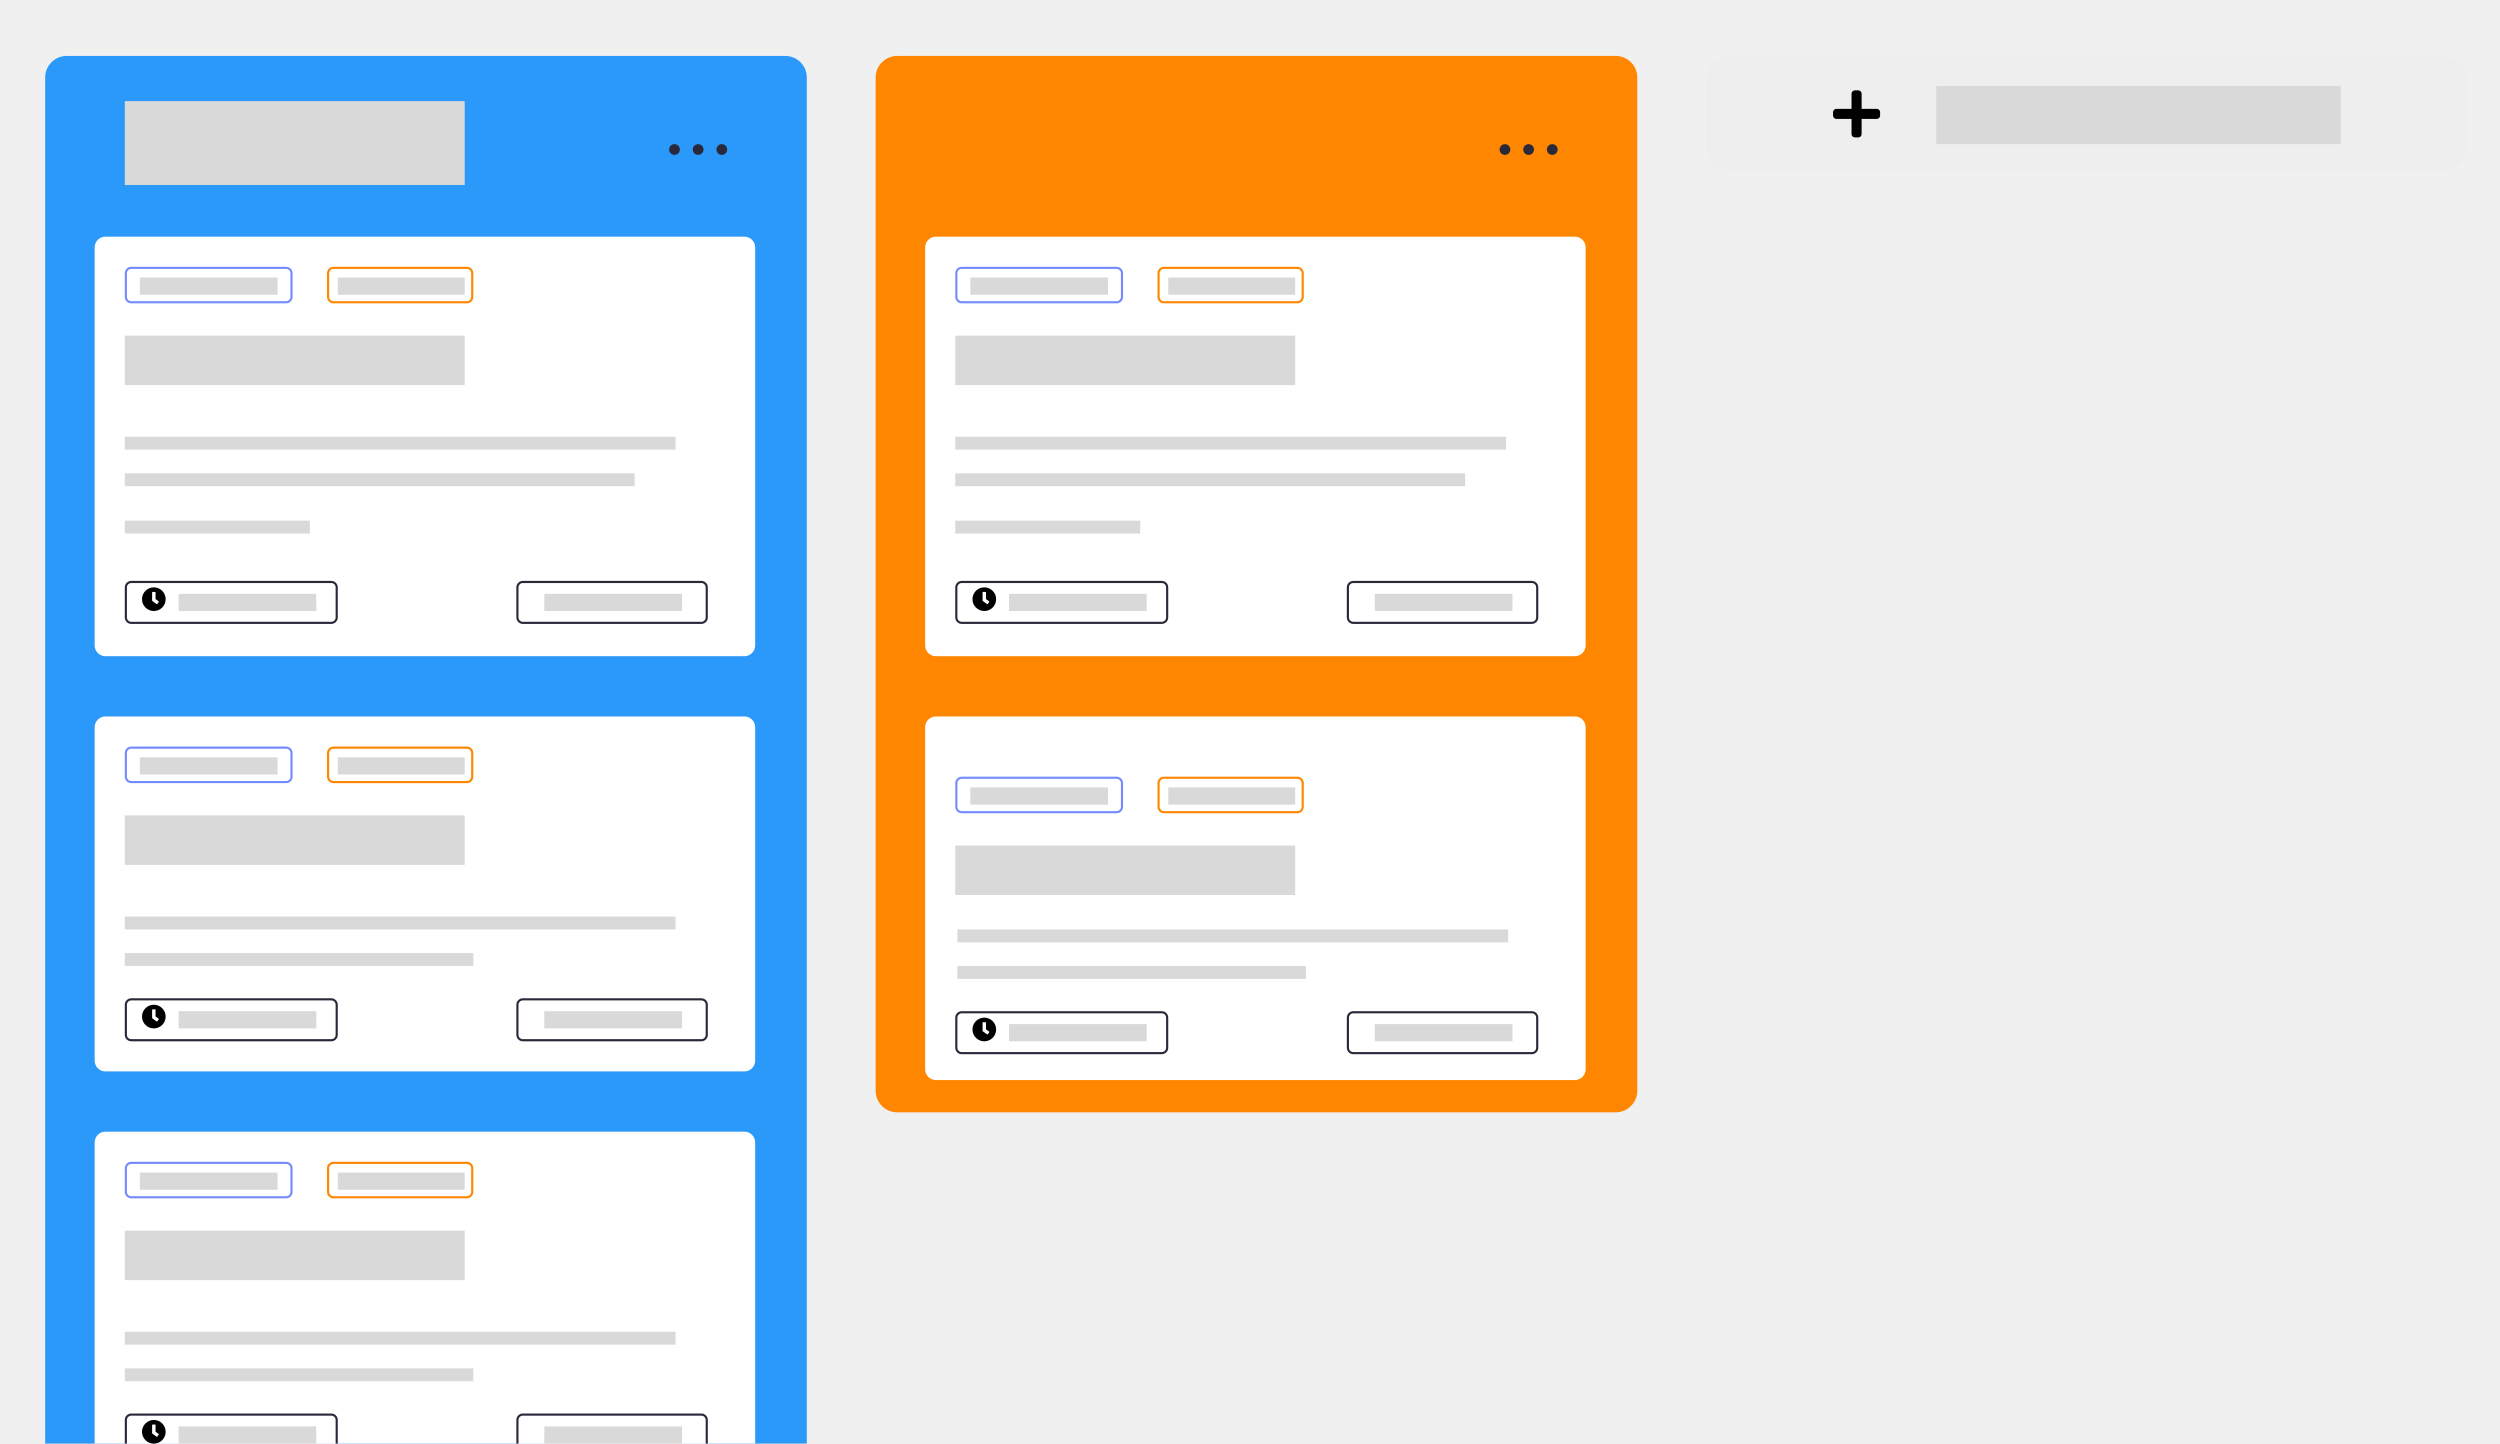
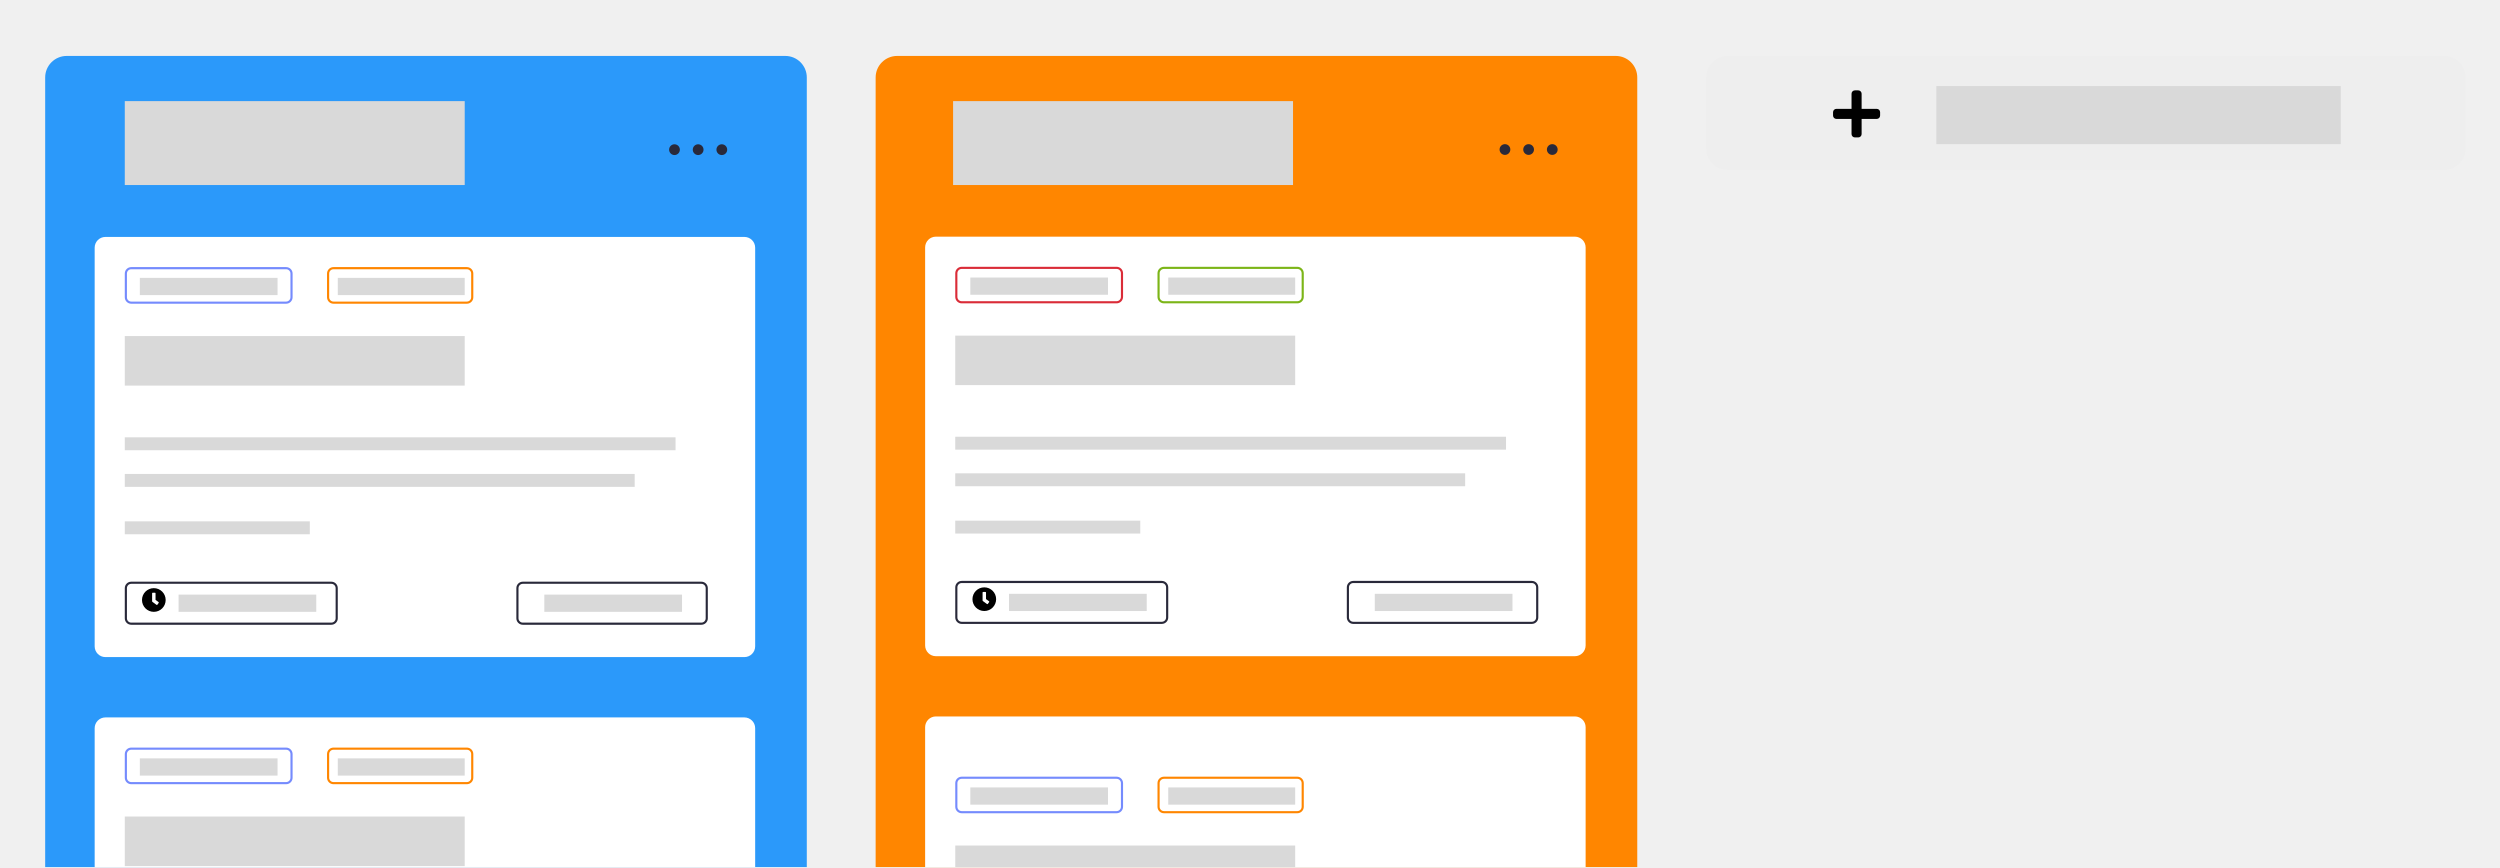
- <svg xmlns="http://www.w3.org/2000/svg" width="1162" height="671" viewBox="0 0 1162 671" fill="none">
+ <svg xmlns="http://www.w3.org/2000/svg" width="1162" height="403" viewBox="0 0 1162 403" fill="none">
  <g clip-path="url(#clip0_153_236)">
    <rect x="793" y="26" width="353" height="53" rx="10" fill="#EEEEEE" />
    <path d="M902.83 61H900.614L907.023 43.545H909.205L915.614 61H913.398L908.182 46.307H908.045L902.83 61ZM903.648 54.182H912.58V56.057H903.648V54.182ZM918.06 47.909H920.071V61.955C920.071 62.761 919.932 63.46 919.653 64.051C919.381 64.642 918.966 65.099 918.409 65.423C917.858 65.747 917.162 65.909 916.321 65.909C916.253 65.909 916.185 65.909 916.116 65.909C916.048 65.909 915.98 65.909 915.912 65.909V64.034C915.98 64.034 916.043 64.034 916.099 64.034C916.156 64.034 916.219 64.034 916.287 64.034C916.901 64.034 917.349 63.852 917.634 63.489C917.918 63.131 918.06 62.619 918.06 61.955V47.909ZM919.048 45.727C918.656 45.727 918.318 45.594 918.034 45.327C917.756 45.06 917.616 44.739 917.616 44.364C917.616 43.989 917.756 43.668 918.034 43.401C918.318 43.133 918.656 43 919.048 43C919.44 43 919.776 43.133 920.054 43.401C920.338 43.668 920.48 43.989 920.48 44.364C920.48 44.739 920.338 45.06 920.054 45.327C919.776 45.594 919.44 45.727 919.048 45.727ZM929.073 61.273C927.891 61.273 926.854 60.992 925.962 60.429C925.076 59.867 924.383 59.08 923.883 58.068C923.388 57.057 923.141 55.875 923.141 54.523C923.141 53.159 923.388 51.969 923.883 50.952C924.383 49.935 925.076 49.145 925.962 48.582C926.854 48.02 927.891 47.739 929.073 47.739C930.255 47.739 931.289 48.02 932.175 48.582C933.067 49.145 933.761 49.935 934.255 50.952C934.755 51.969 935.005 53.159 935.005 54.523C935.005 55.875 934.755 57.057 934.255 58.068C933.761 59.08 933.067 59.867 932.175 60.429C931.289 60.992 930.255 61.273 929.073 61.273ZM929.073 59.466C929.971 59.466 930.71 59.236 931.289 58.776C931.869 58.315 932.298 57.71 932.576 56.96C932.854 56.21 932.994 55.398 932.994 54.523C932.994 53.648 932.854 52.832 932.576 52.077C932.298 51.321 931.869 50.71 931.289 50.244C930.71 49.778 929.971 49.545 929.073 49.545C928.175 49.545 927.437 49.778 926.857 50.244C926.278 50.71 925.849 51.321 925.57 52.077C925.292 52.832 925.153 53.648 925.153 54.523C925.153 55.398 925.292 56.21 925.57 56.96C925.849 57.71 926.278 58.315 926.857 58.776C927.437 59.236 928.175 59.466 929.073 59.466ZM946.325 55.648V47.909H948.337V61H946.325V58.784H946.189C945.882 59.449 945.405 60.014 944.757 60.48C944.109 60.94 943.291 61.17 942.303 61.17C941.484 61.17 940.757 60.992 940.121 60.633C939.484 60.27 938.984 59.724 938.621 58.997C938.257 58.264 938.075 57.341 938.075 56.227V47.909H940.087V56.091C940.087 57.045 940.354 57.807 940.888 58.375C941.428 58.943 942.115 59.227 942.95 59.227C943.45 59.227 943.959 59.099 944.476 58.844C944.999 58.588 945.436 58.196 945.788 57.668C946.146 57.139 946.325 56.466 946.325 55.648ZM957.714 47.909V49.614H950.93V47.909H957.714ZM952.907 44.773H954.918V57.25C954.918 57.818 955.001 58.244 955.165 58.528C955.336 58.807 955.552 58.994 955.813 59.091C956.08 59.182 956.362 59.227 956.657 59.227C956.879 59.227 957.06 59.216 957.202 59.193C957.344 59.165 957.458 59.142 957.543 59.125L957.952 60.932C957.816 60.983 957.626 61.034 957.381 61.085C957.137 61.142 956.827 61.17 956.452 61.17C955.884 61.17 955.327 61.048 954.782 60.804C954.242 60.56 953.793 60.188 953.435 59.688C953.083 59.188 952.907 58.557 952.907 57.795V44.773ZM966.087 61.273C964.826 61.273 963.738 60.994 962.823 60.438C961.914 59.875 961.212 59.091 960.718 58.085C960.229 57.074 959.985 55.898 959.985 54.557C959.985 53.216 960.229 52.034 960.718 51.011C961.212 49.983 961.9 49.182 962.781 48.608C963.667 48.028 964.701 47.739 965.883 47.739C966.565 47.739 967.238 47.852 967.903 48.08C968.567 48.307 969.173 48.676 969.718 49.188C970.263 49.693 970.698 50.364 971.022 51.199C971.346 52.034 971.508 53.062 971.508 54.284V55.136H961.417V53.398H969.462C969.462 52.659 969.315 52 969.019 51.42C968.729 50.841 968.315 50.383 967.775 50.048C967.241 49.713 966.61 49.545 965.883 49.545C965.082 49.545 964.388 49.744 963.803 50.142C963.224 50.534 962.778 51.045 962.465 51.676C962.153 52.307 961.996 52.983 961.996 53.705V54.864C961.996 55.852 962.167 56.69 962.508 57.378C962.854 58.06 963.335 58.58 963.948 58.938C964.562 59.29 965.275 59.466 966.087 59.466C966.616 59.466 967.093 59.392 967.519 59.244C967.951 59.091 968.323 58.864 968.636 58.562C968.948 58.256 969.19 57.875 969.36 57.42L971.303 57.966C971.099 58.625 970.755 59.205 970.272 59.705C969.789 60.199 969.192 60.585 968.482 60.864C967.772 61.136 966.974 61.273 966.087 61.273ZM974.192 61V59.466L981.624 49.92V49.784H974.431V47.909H984.215V49.511L976.988 58.989V59.125H984.454V61H974.192ZM1002.55 55.648V47.909H1004.56V61H1002.55V58.784H1002.42C1002.11 59.449 1001.63 60.014 1000.98 60.48C1000.34 60.94 999.518 61.17 998.529 61.17C997.711 61.17 996.984 60.992 996.347 60.633C995.711 60.27 995.211 59.724 994.847 58.997C994.484 58.264 994.302 57.341 994.302 56.227V47.909H996.313V56.091C996.313 57.045 996.58 57.807 997.114 58.375C997.654 58.943 998.342 59.227 999.177 59.227C999.677 59.227 1000.19 59.099 1000.7 58.844C1001.23 58.588 1001.66 58.196 1002.01 57.668C1002.37 57.139 1002.55 56.466 1002.55 55.648ZM1010.26 53.125V61H1008.25V47.909H1010.19V49.955H1010.36C1010.67 49.29 1011.13 48.756 1011.76 48.352C1012.38 47.943 1013.19 47.739 1014.18 47.739C1015.07 47.739 1015.84 47.92 1016.51 48.284C1017.17 48.642 1017.69 49.188 1018.06 49.92C1018.43 50.648 1018.61 51.568 1018.61 52.682V61H1016.6V52.818C1016.6 51.79 1016.33 50.989 1015.8 50.415C1015.26 49.835 1014.53 49.545 1013.6 49.545C1012.96 49.545 1012.38 49.685 1011.88 49.963C1011.38 50.242 1010.98 50.648 1010.69 51.182C1010.4 51.716 1010.26 52.364 1010.26 53.125ZM1027.77 61.273C1026.51 61.273 1025.43 60.994 1024.51 60.438C1023.6 59.875 1022.9 59.091 1022.41 58.085C1021.92 57.074 1021.67 55.898 1021.67 54.557C1021.67 53.216 1021.92 52.034 1022.41 51.011C1022.9 49.983 1023.59 49.182 1024.47 48.608C1025.35 48.028 1026.39 47.739 1027.57 47.739C1028.25 47.739 1028.93 47.852 1029.59 48.08C1030.25 48.307 1030.86 48.676 1031.41 49.188C1031.95 49.693 1032.39 50.364 1032.71 51.199C1033.03 52.034 1033.2 53.062 1033.2 54.284V55.136H1023.1V53.398H1031.15C1031.15 52.659 1031 52 1030.71 51.42C1030.42 50.841 1030 50.383 1029.46 50.048C1028.93 49.713 1028.3 49.545 1027.57 49.545C1026.77 49.545 1026.08 49.744 1025.49 50.142C1024.91 50.534 1024.47 51.045 1024.15 51.676C1023.84 52.307 1023.68 52.983 1023.68 53.705V54.864C1023.68 55.852 1023.85 56.69 1024.2 57.378C1024.54 58.06 1025.02 58.58 1025.64 58.938C1026.25 59.29 1026.96 59.466 1027.77 59.466C1028.3 59.466 1028.78 59.392 1029.21 59.244C1029.64 59.091 1030.01 58.864 1030.32 58.562C1030.64 58.256 1030.88 57.875 1031.05 57.42L1032.99 57.966C1032.79 58.625 1032.44 59.205 1031.96 59.705C1031.48 60.199 1030.88 60.585 1030.17 60.864C1029.46 61.136 1028.66 61.273 1027.77 61.273ZM1045.02 43.545V61H1043V43.545H1045.02ZM1048.7 61V47.909H1050.71V61H1048.7ZM1049.72 45.727C1049.33 45.727 1048.99 45.594 1048.71 45.327C1048.43 45.06 1048.29 44.739 1048.29 44.364C1048.29 43.989 1048.43 43.668 1048.71 43.401C1048.99 43.133 1049.33 43 1049.72 43C1050.12 43 1050.45 43.133 1050.73 43.401C1051.01 43.668 1051.15 43.989 1051.15 44.364C1051.15 44.739 1051.01 45.06 1050.73 45.327C1050.45 45.594 1050.12 45.727 1049.72 45.727ZM1063.67 50.841L1061.86 51.352C1061.75 51.051 1061.58 50.758 1061.36 50.474C1061.14 50.185 1060.85 49.946 1060.47 49.758C1060.1 49.571 1059.62 49.477 1059.03 49.477C1058.23 49.477 1057.56 49.662 1057.03 50.031C1056.5 50.395 1056.24 50.858 1056.24 51.42C1056.24 51.92 1056.42 52.315 1056.78 52.605C1057.15 52.895 1057.71 53.136 1058.49 53.33L1060.43 53.807C1061.6 54.091 1062.47 54.526 1063.05 55.111C1063.62 55.69 1063.91 56.438 1063.91 57.352C1063.91 58.102 1063.69 58.773 1063.26 59.364C1062.83 59.955 1062.24 60.42 1061.47 60.761C1060.7 61.102 1059.81 61.273 1058.79 61.273C1057.46 61.273 1056.35 60.983 1055.48 60.403C1054.6 59.824 1054.05 58.977 1053.82 57.864L1055.73 57.386C1055.91 58.091 1056.25 58.619 1056.76 58.972C1057.27 59.324 1057.94 59.5 1058.76 59.5C1059.7 59.5 1060.44 59.301 1060.99 58.903C1061.55 58.5 1061.83 58.017 1061.83 57.455C1061.83 57 1061.67 56.619 1061.35 56.312C1061.03 56 1060.54 55.767 1059.88 55.614L1057.7 55.102C1056.5 54.818 1055.62 54.378 1055.06 53.781C1054.5 53.179 1054.23 52.426 1054.23 51.523C1054.23 50.784 1054.43 50.131 1054.85 49.562C1055.27 48.994 1055.84 48.548 1056.56 48.224C1057.29 47.901 1058.11 47.739 1059.03 47.739C1060.33 47.739 1061.34 48.023 1062.08 48.591C1062.83 49.159 1063.36 49.909 1063.67 50.841ZM1072.63 47.909V49.614H1065.84V47.909H1072.63ZM1067.82 44.773H1069.83V57.25C1069.83 57.818 1069.91 58.244 1070.08 58.528C1070.25 58.807 1070.47 58.994 1070.73 59.091C1070.99 59.182 1071.28 59.227 1071.57 59.227C1071.79 59.227 1071.97 59.216 1072.12 59.193C1072.26 59.165 1072.37 59.142 1072.46 59.125L1072.87 60.932C1072.73 60.983 1072.54 61.034 1072.3 61.085C1072.05 61.142 1071.74 61.17 1071.37 61.17C1070.8 61.17 1070.24 61.048 1069.7 60.804C1069.16 60.56 1068.71 60.188 1068.35 59.688C1068 59.188 1067.82 58.557 1067.82 57.795V44.773ZM1081 61.273C1079.74 61.273 1078.65 60.994 1077.74 60.438C1076.83 59.875 1076.13 59.091 1075.63 58.085C1075.14 57.074 1074.9 55.898 1074.9 54.557C1074.9 53.216 1075.14 52.034 1075.63 51.011C1076.13 49.983 1076.81 49.182 1077.69 48.608C1078.58 48.028 1079.62 47.739 1080.8 47.739C1081.48 47.739 1082.15 47.852 1082.82 48.08C1083.48 48.307 1084.09 48.676 1084.63 49.188C1085.18 49.693 1085.61 50.364 1085.94 51.199C1086.26 52.034 1086.42 53.062 1086.42 54.284V55.136H1076.33V53.398H1084.38C1084.38 52.659 1084.23 52 1083.93 51.42C1083.64 50.841 1083.23 50.383 1082.69 50.048C1082.15 49.713 1081.52 49.545 1080.8 49.545C1080 49.545 1079.3 49.744 1078.72 50.142C1078.14 50.534 1077.69 51.045 1077.38 51.676C1077.07 52.307 1076.91 52.983 1076.91 53.705V54.864C1076.91 55.852 1077.08 56.69 1077.42 57.378C1077.77 58.06 1078.25 58.58 1078.86 58.938C1079.48 59.29 1080.19 59.466 1081 59.466C1081.53 59.466 1082.01 59.392 1082.43 59.244C1082.87 59.091 1083.24 58.864 1083.55 58.562C1083.86 58.256 1084.1 57.875 1084.27 57.42L1086.22 57.966C1086.01 58.625 1085.67 59.205 1085.19 59.705C1084.7 60.199 1084.11 60.585 1083.4 60.864C1082.69 61.136 1081.89 61.273 1081 61.273Z" fill="black" />
    <path d="M872.312 50.594H865.281V43.562C865.281 42.7 864.582 42 863.719 42H862.156C861.293 42 860.594 42.7 860.594 43.562V50.594H853.562C852.7 50.594 852 51.294 852 52.156V53.719C852 54.581 852.7 55.281 853.562 55.281H860.594V62.312C860.594 63.175 861.293 63.875 862.156 63.875H863.719C864.582 63.875 865.281 63.175 865.281 62.312V55.281H872.312C873.175 55.281 873.875 54.581 873.875 53.719V52.156C873.875 51.294 873.175 50.594 872.312 50.594Z" fill="black" />
-     <rect x="21" y="26" width="354" height="670" rx="10" fill="#2B99FA" />
-     <rect x="44" y="110" width="307" height="195" rx="5" fill="white" />
-     <rect x="58.5" y="270.5" width="98" height="19" rx="2.5" fill="white" stroke="#29293A" />
-     <path d="M71.5 273C68.462 273 66 275.462 66 278.5C66 281.538 68.462 284 71.5 284C74.538 284 77 281.538 77 278.5C77 275.462 74.538 273 71.5 273ZM72.766 280.764L70.81 279.343C70.742 279.292 70.702 279.212 70.702 279.128V275.395C70.702 275.249 70.821 275.129 70.968 275.129H72.032C72.179 275.129 72.298 275.249 72.298 275.395V278.449L73.707 279.474C73.826 279.56 73.851 279.726 73.764 279.846L73.139 280.707C73.052 280.824 72.886 280.851 72.766 280.764Z" fill="black" />
-     <rect x="240.5" y="270.5" width="88" height="19" rx="2.5" fill="white" stroke="#29293A" />
-     <rect x="58.5" y="124.5" width="77" height="16" rx="2.5" fill="white" stroke="#758BFD" />
-     <rect x="152.5" y="124.5" width="67" height="16" rx="2.5" fill="white" stroke="#FF8600" />
-     <rect x="58" y="203" width="256" height="6" fill="#D9D9D9" />
-     <rect x="58" y="220" width="237" height="6" fill="#D9D9D9" />
-     <rect x="58" y="242" width="86" height="6" fill="#D9D9D9" />
-     <rect x="83" y="276" width="64" height="8" fill="#D9D9D9" />
-     <rect x="65" y="129" width="64" height="8" fill="#D9D9D9" />
-     <rect x="157" y="129" width="59" height="8" fill="#D9D9D9" />
-     <rect x="253" y="276" width="64" height="8" fill="#D9D9D9" />
-     <rect x="58" y="156" width="158" height="23" fill="#D9D9D9" />
-     <rect x="44" y="333" width="307" height="165" rx="5" fill="white" />
-     <rect x="58.5" y="464.5" width="98" height="19" rx="2.5" fill="white" stroke="#29293A" />
-     <path d="M71.5 467C68.462 467 66 469.462 66 472.5C66 475.538 68.462 478 71.5 478C74.538 478 77 475.538 77 472.5C77 469.462 74.538 467 71.5 467ZM72.766 474.764L70.81 473.343C70.742 473.292 70.702 473.212 70.702 473.128V469.395C70.702 469.249 70.821 469.129 70.968 469.129H72.032C72.179 469.129 72.298 469.249 72.298 469.395V472.449L73.707 473.474C73.826 473.56 73.851 473.726 73.764 473.846L73.139 474.707C73.052 474.824 72.886 474.851 72.766 474.764Z" fill="black" />
-     <rect x="240.5" y="464.5" width="88" height="19" rx="2.5" fill="white" stroke="#29293A" />
-     <rect x="58.5" y="347.5" width="77" height="16" rx="2.5" fill="white" stroke="#758BFD" />
-     <rect x="152.5" y="347.5" width="67" height="16" rx="2.5" fill="white" stroke="#FF8600" />
-     <rect x="58" y="426" width="256" height="6" fill="#D9D9D9" />
-     <rect x="58" y="443" width="162" height="6" fill="#D9D9D9" />
-     <rect x="83" y="470" width="64" height="8" fill="#D9D9D9" />
-     <rect x="65" y="352" width="64" height="8" fill="#D9D9D9" />
-     <rect x="157" y="352" width="59" height="8" fill="#D9D9D9" />
-     <rect x="253" y="470" width="64" height="8" fill="#D9D9D9" />
-     <rect x="58" y="379" width="158" height="23" fill="#D9D9D9" />
-     <rect x="44" y="526" width="307" height="165" rx="5" fill="white" />
-     <rect x="58.5" y="657.5" width="98" height="19" rx="2.5" fill="white" stroke="#29293A" />
-     <path d="M71.5 660C68.462 660 66 662.462 66 665.5C66 668.538 68.462 671 71.5 671C74.538 671 77 668.538 77 665.5C77 662.462 74.538 660 71.5 660ZM72.766 667.764L70.81 666.343C70.742 666.292 70.702 666.212 70.702 666.128V662.395C70.702 662.249 70.821 662.129 70.968 662.129H72.032C72.179 662.129 72.298 662.249 72.298 662.395V665.449L73.707 666.474C73.826 666.56 73.851 666.726 73.764 666.846L73.139 667.707C73.052 667.824 72.886 667.851 72.766 667.764Z" fill="black" />
-     <rect x="240.5" y="657.5" width="88" height="19" rx="2.5" fill="white" stroke="#29293A" />
-     <rect x="58.5" y="540.5" width="77" height="16" rx="2.5" fill="white" stroke="#758BFD" />
-     <rect x="152.5" y="540.5" width="67" height="16" rx="2.5" fill="white" stroke="#FF8600" />
-     <rect x="58" y="619" width="256" height="6" fill="#D9D9D9" />
-     <rect x="58" y="636" width="162" height="6" fill="#D9D9D9" />
-     <rect x="83" y="663" width="64" height="8" fill="#D9D9D9" />
-     <rect x="65" y="545" width="64" height="8" fill="#D9D9D9" />
-     <rect x="157" y="545" width="59" height="8" fill="#D9D9D9" />
-     <rect x="253" y="663" width="64" height="8" fill="#D9D9D9" />
-     <rect x="58" y="572" width="158" height="23" fill="#D9D9D9" />
-     <circle cx="335.5" cy="69.5" r="2.5" fill="#29293A" />
-     <circle cx="324.5" cy="69.5" r="2.5" fill="#29293A" />
-     <circle cx="313.5" cy="69.5" r="2.5" fill="#29293A" />
+     <rect x="21" y="26" width="354" height="671" rx="10" fill="#2B99FA" />
+     <rect x="44" y="110.125" width="307" height="195.291" rx="5" fill="white" />
+     <rect x="58.5" y="270.864" width="98" height="19.03" rx="2.5" fill="white" stroke="#29293A" />
+     <path d="M71.5 273.369C68.462 273.369 66 275.834 66 278.877C66 281.92 68.462 284.385 71.5 284.385C74.538 284.385 77 281.92 77 278.877C77 275.834 74.538 273.369 71.5 273.369ZM72.766 281.145L70.81 279.721C70.742 279.67 70.702 279.59 70.702 279.505V275.767C70.702 275.621 70.821 275.501 70.968 275.501H72.032C72.179 275.501 72.298 275.621 72.298 275.767V278.826L73.707 279.852C73.826 279.939 73.851 280.105 73.764 280.225L73.139 281.087C73.052 281.205 72.886 281.231 72.766 281.145Z" fill="black" />
+     <rect x="240.5" y="270.864" width="88" height="19.03" rx="2.5" fill="white" stroke="#29293A" />
+     <rect x="58.5" y="124.646" width="77" height="16.025" rx="2.5" fill="white" stroke="#758BFD" />
+     <rect x="152.5" y="124.646" width="67" height="16.025" rx="2.5" fill="white" stroke="#FF8600" />
+     <rect x="58" y="203.264" width="256" height="6.009" fill="#D9D9D9" />
+     <rect x="58" y="220.29" width="237" height="6.009" fill="#D9D9D9" />
+     <rect x="58" y="242.322" width="86" height="6.009" fill="#D9D9D9" />
+     <rect x="83" y="276.373" width="64" height="8.012" fill="#D9D9D9" />
+     <rect x="65" y="129.154" width="64" height="8.012" fill="#D9D9D9" />
+     <rect x="157" y="129.154" width="59" height="8.012" fill="#D9D9D9" />
+     <rect x="253" y="276.373" width="64" height="8.012" fill="#D9D9D9" />
+     <rect x="58" y="156.194" width="158" height="23.034" fill="#D9D9D9" />
+     <rect x="44" y="333.458" width="307" height="165.246" rx="5" fill="white" />
+     <rect x="58.5" y="347.979" width="77" height="16.025" rx="2.5" fill="white" stroke="#758BFD" />
+     <rect x="152.5" y="347.979" width="67" height="16.025" rx="2.5" fill="white" stroke="#FF8600" />
+     <rect x="65" y="352.487" width="64" height="8.012" fill="#D9D9D9" />
+     <rect x="157" y="352.487" width="59" height="8.012" fill="#D9D9D9" />
+     <rect x="58" y="379.527" width="158" height="23.034" fill="#D9D9D9" />
+     <ellipse cx="335.5" cy="69.565" rx="2.5" ry="2.504" fill="#29293A" />
+     <ellipse cx="324.5" cy="69.565" rx="2.5" ry="2.504" fill="#29293A" />
+     <ellipse cx="313.5" cy="69.565" rx="2.5" ry="2.504" fill="#29293A" />
    <rect x="407" y="26" width="354" height="491" rx="10" fill="#FF8600" />
    <rect x="430" y="110" width="307" height="195" rx="5" fill="white" />
    <rect x="444.5" y="270.5" width="98" height="19" rx="2.5" fill="white" stroke="#29293A" />
    <path d="M457.5 273C454.462 273 452 275.462 452 278.5C452 281.538 454.462 284 457.5 284C460.538 284 463 281.538 463 278.5C463 275.462 460.538 273 457.5 273ZM458.766 280.764L456.81 279.343C456.742 279.292 456.702 279.212 456.702 279.128V275.395C456.702 275.249 456.821 275.129 456.968 275.129H458.032C458.179 275.129 458.298 275.249 458.298 275.395V278.449L459.707 279.474C459.826 279.56 459.851 279.726 459.764 279.846L459.139 280.707C459.052 280.824 458.886 280.851 458.766 280.764Z" fill="black" />
    <rect x="626.5" y="270.5" width="88" height="19" rx="2.5" fill="white" stroke="#29293A" />
-     <rect x="444.5" y="124.5" width="77" height="16" rx="2.5" fill="white" stroke="#758BFD" />
-     <rect x="538.5" y="124.5" width="67" height="16" rx="2.5" fill="white" stroke="#FF8600" />
+     <rect x="444.5" y="124.5" width="77" height="16" rx="2.5" fill="white" stroke="#DA2C38" />
+     <rect x="538.5" y="124.5" width="67" height="16" rx="2.5" fill="white" stroke="#7CB518" />
    <rect x="444" y="203" width="256" height="6" fill="#D9D9D9" />
    <rect x="444" y="220" width="237" height="6" fill="#D9D9D9" />
    <rect x="444" y="242" width="86" height="6" fill="#D9D9D9" />
    <rect x="469" y="276" width="64" height="8" fill="#D9D9D9" />
    <rect x="451" y="129" width="64" height="8" fill="#D9D9D9" />
    <rect x="543" y="129" width="59" height="8" fill="#D9D9D9" />
    <rect x="639" y="276" width="64" height="8" fill="#D9D9D9" />
    <rect x="444" y="156" width="158" height="23" fill="#D9D9D9" />
    <rect x="900" y="40" width="188" height="27" fill="#D9D9D9" />
    <rect x="430" y="333" width="307" height="169" rx="5" fill="white" />
-     <rect x="444.5" y="470.5" width="98" height="19" rx="2.5" fill="white" stroke="#29293A" />
-     <path d="M457.5 473C454.462 473 452 475.462 452 478.5C452 481.538 454.462 484 457.5 484C460.538 484 463 481.538 463 478.5C463 475.462 460.538 473 457.5 473ZM458.766 480.764L456.81 479.343C456.742 479.292 456.702 479.212 456.702 479.128V475.395C456.702 475.249 456.821 475.129 456.968 475.129H458.032C458.179 475.129 458.298 475.249 458.298 475.395V478.449L459.707 479.474C459.826 479.56 459.851 479.726 459.764 479.846L459.139 480.707C459.052 480.824 458.886 480.851 458.766 480.764Z" fill="black" />
-     <rect x="626.5" y="470.5" width="88" height="19" rx="2.5" fill="white" stroke="#29293A" />
    <rect x="444.5" y="361.5" width="77" height="16" rx="2.5" fill="white" stroke="#758BFD" />
    <rect x="538.5" y="361.5" width="67" height="16" rx="2.5" fill="white" stroke="#FF8600" />
-     <rect x="445" y="432" width="256" height="6" fill="#D9D9D9" />
-     <rect x="445" y="449" width="162" height="6" fill="#D9D9D9" />
-     <rect x="469" y="476" width="64" height="8" fill="#D9D9D9" />
    <rect x="451" y="366" width="64" height="8" fill="#D9D9D9" />
    <rect x="543" y="366" width="59" height="8" fill="#D9D9D9" />
-     <rect x="639" y="476" width="64" height="8" fill="#D9D9D9" />
    <rect x="444" y="393" width="158" height="23" fill="#D9D9D9" />
    <circle cx="721.5" cy="69.5" r="2.5" fill="#29293A" />
    <circle cx="710.5" cy="69.5" r="2.5" fill="#29293A" />
    <circle cx="699.5" cy="69.5" r="2.5" fill="#29293A" />
    <rect x="58" y="47" width="158" height="39" fill="#D9D9D9" />
+     <rect x="443" y="47" width="158" height="39" fill="#D9D9D9" />
  </g>
  <defs>
    <clipPath id="clip0_153_236">
-       <rect width="1162" height="671" fill="white" />
+       <rect width="1162" height="403" fill="white" />
    </clipPath>
  </defs>
</svg>
